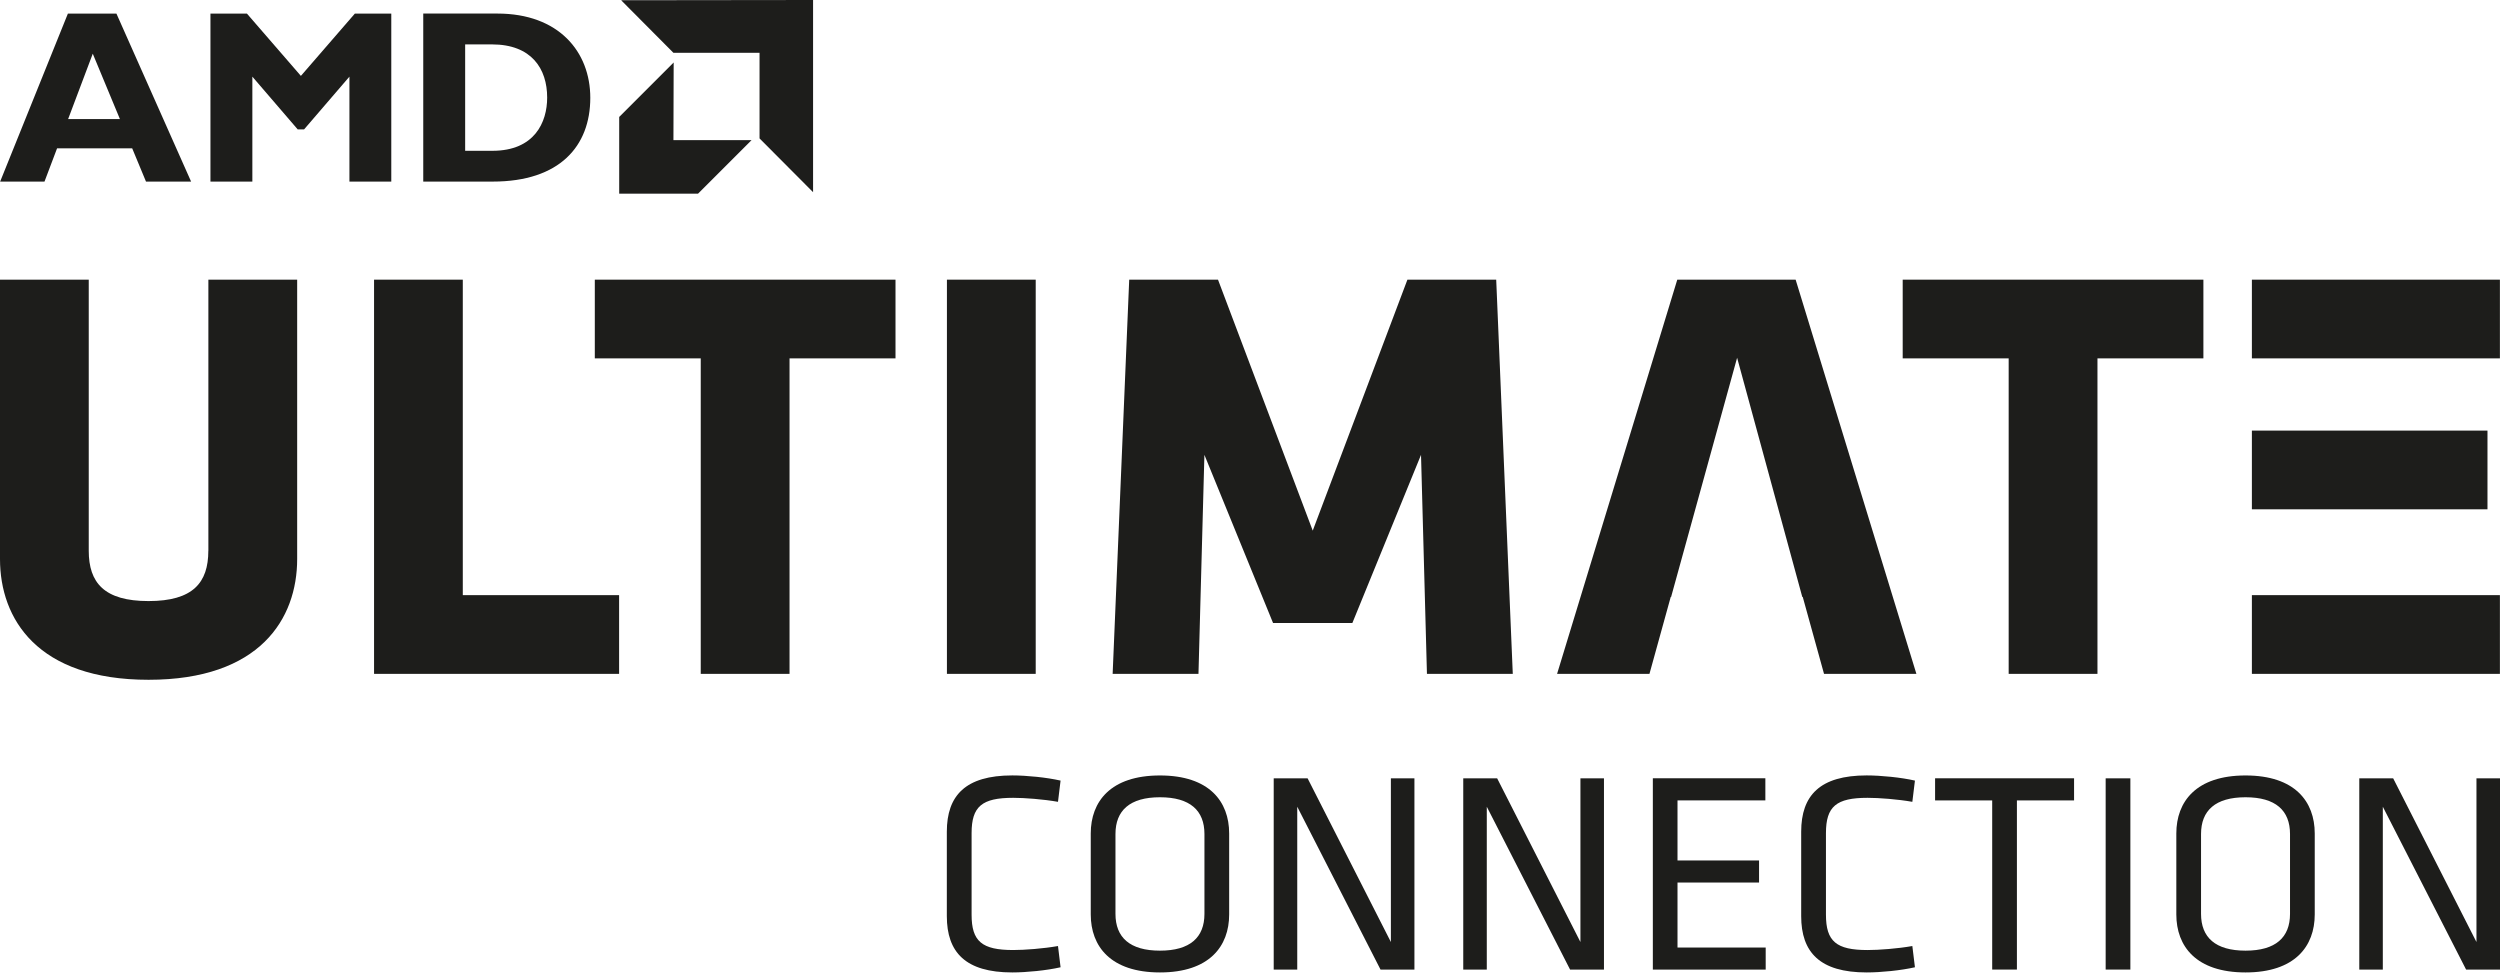
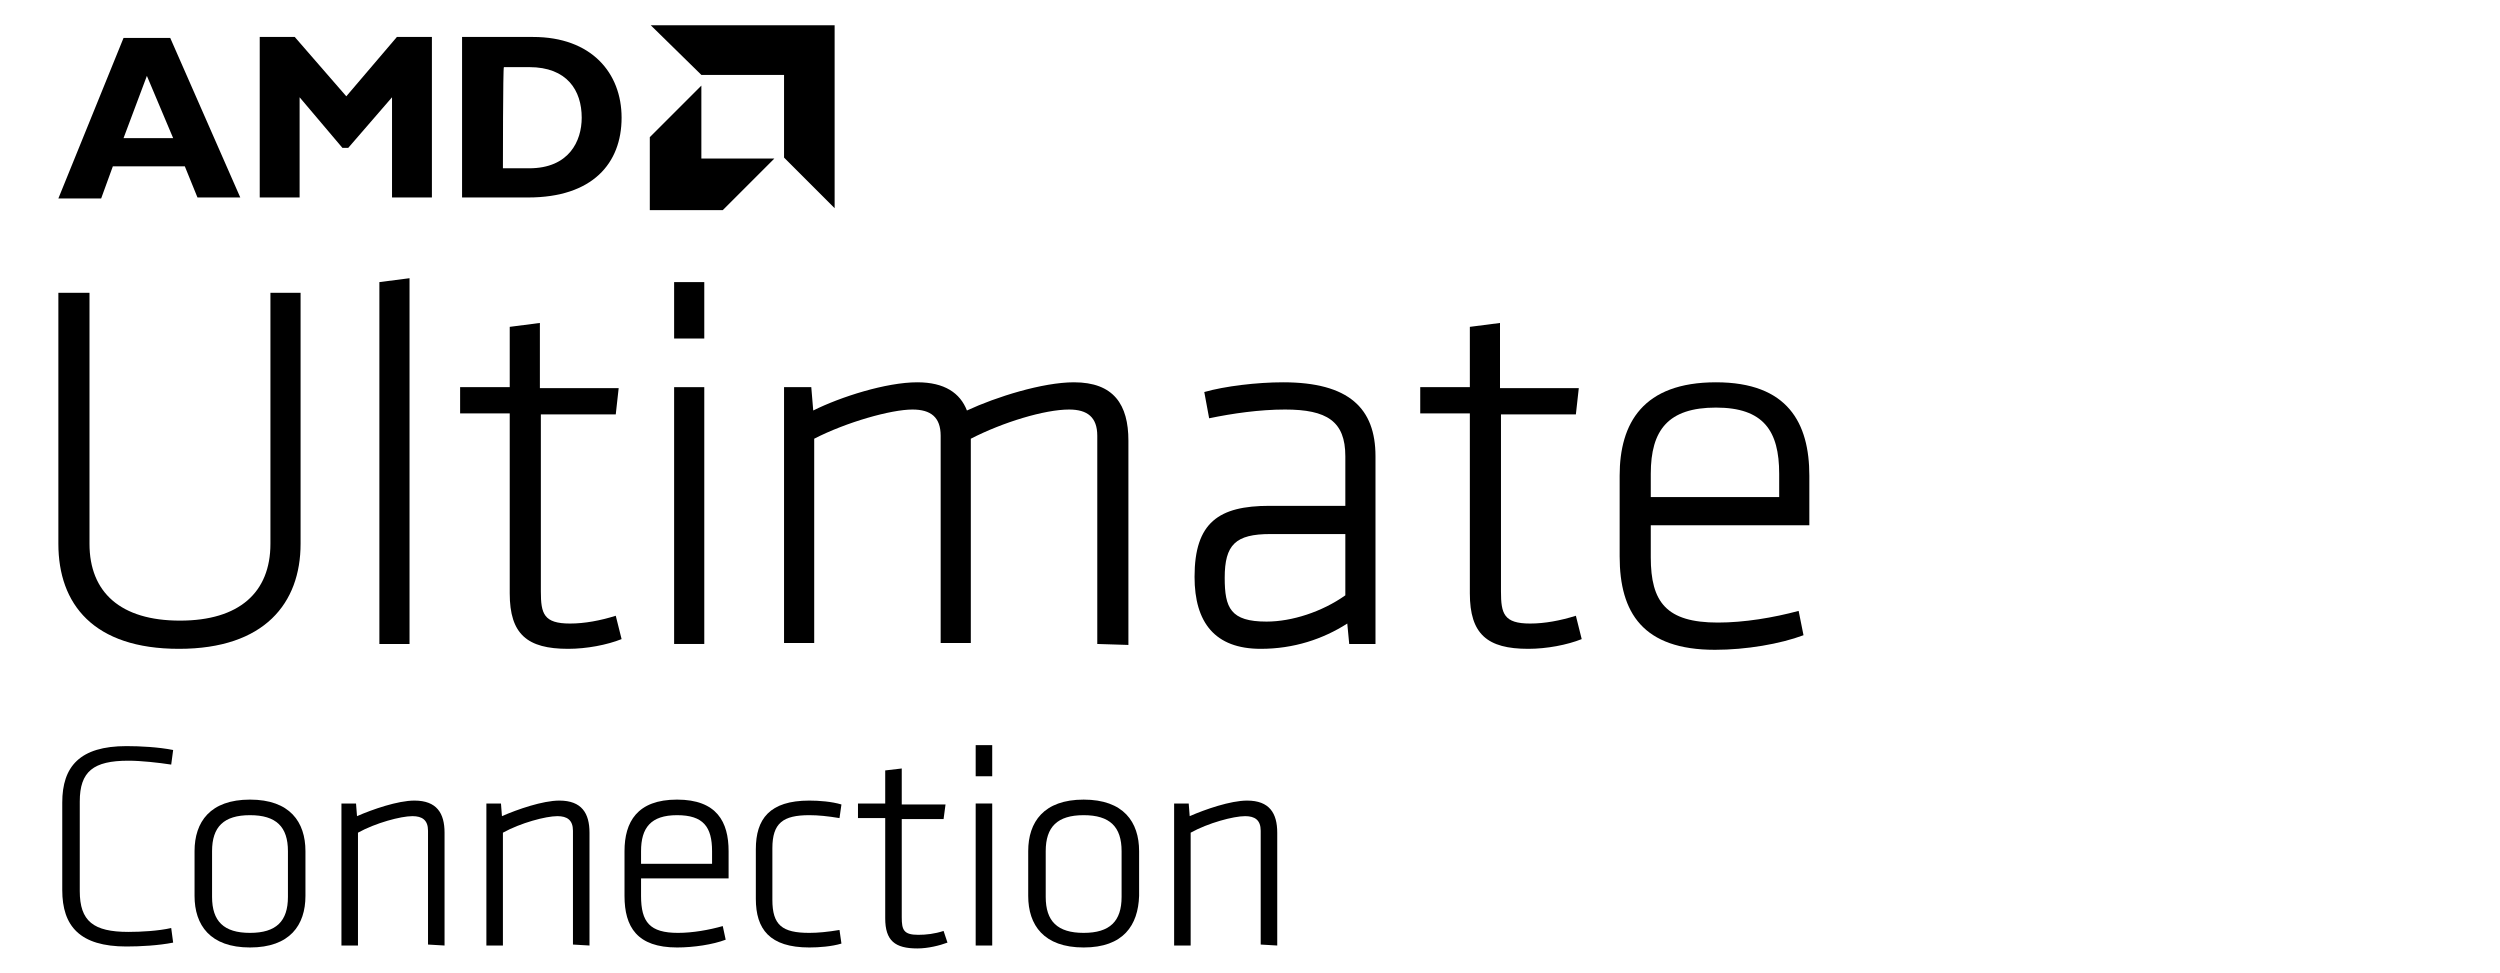
- <svg xmlns="http://www.w3.org/2000/svg" width="257" height="100" viewBox="0 0 257 100" fill="none">
-   <path d="M5.866 15.25H13.59L15.008 18.667H19.645L11.969 1.399H6.979L0.015 18.667H4.574L5.866 15.25ZM9.539 5.527L12.327 12.24H7.003L9.534 5.527H9.539Z" fill="#1D1D1B" />
-   <path d="M40.224 18.667V1.399H36.478L30.931 7.802L25.385 1.399H21.634V18.667H25.942V7.879L30.602 13.3H31.261L35.921 7.879V18.667H40.224Z" fill="#1D1D1B" />
-   <path d="M60.682 10.057C60.682 5.319 57.439 1.394 51.133 1.394H43.51V18.667H50.654C57.541 18.667 60.682 15.018 60.682 10.057ZM47.818 15.502V4.564H50.576C54.651 4.564 56.249 7.071 56.249 10.033C56.249 12.564 54.956 15.502 50.625 15.502H47.813H47.818Z" fill="#1D1D1B" />
-   <path d="M78.081 5.43V14.229L83.584 19.756V0L63.852 0.024L69.229 5.43H78.081Z" fill="#1D1D1B" />
-   <path d="M77.263 14.403H69.229L69.253 6.422L63.654 12.022V19.906H71.76L77.263 14.403Z" fill="#1D1D1B" />
-   <path d="M21.416 56.617C21.416 59.903 19.834 61.79 15.27 61.79C10.706 61.79 9.123 59.903 9.123 56.617V28.749H0V57.468C0 63.615 3.833 69.882 15.274 69.882C26.716 69.882 30.549 63.615 30.549 57.468V28.749H21.421V56.617H21.416Z" fill="#1D1D1B" />
-   <path d="M47.575 28.749H38.453V69.273H63.644V61.181H47.575V28.749Z" fill="#1D1D1B" />
-   <path d="M61.146 36.841H72.036V69.273H81.164V36.841H92.058V28.749H61.146V36.841Z" fill="#1D1D1B" />
-   <path d="M106.471 28.749H97.344V69.273H106.471V28.749Z" fill="#1D1D1B" />
-   <path d="M146.69 69.273H155.514L153.81 28.749H144.682L134.949 54.55L125.211 28.749H116.083L114.38 69.273H123.203L123.813 46.758L130.869 64.041H139.024L146.081 46.758L146.69 69.273Z" fill="#1D1D1B" />
-   <path d="M172.424 28.749L160.068 69.273H169.564L171.751 61.364H171.79L178.575 36.778L185.274 61.364H185.322L187.51 69.273H197.005L184.591 28.749H172.424Z" fill="#1D1D1B" />
-   <path d="M226.509 28.749H195.597V36.841H206.491V69.273H215.619V36.841H226.509V28.749Z" fill="#1D1D1B" />
-   <path d="M255.713 44.265H231.494V52.357H255.713V44.265Z" fill="#1D1D1B" />
-   <path d="M256.99 61.18H231.494V69.273H256.99V61.18Z" fill="#1D1D1B" />
-   <path d="M256.99 28.749H231.494V36.841H256.99V28.749Z" fill="#1D1D1B" />
-   <path d="M99.88 94.034C99.88 96.778 100.944 97.663 104.158 97.663C105.339 97.663 107.256 97.518 108.761 97.252L109.027 99.435C107.609 99.759 105.542 99.967 104.066 99.967C99.255 99.967 97.334 97.901 97.334 94.179V85.501C97.334 81.779 99.251 79.713 104.066 79.713C105.542 79.713 107.609 79.921 109.027 80.245L108.761 82.428C107.256 82.162 105.334 82.016 104.158 82.016C100.94 82.016 99.88 82.902 99.88 85.646V94.034Z" fill="#1D1D1B" />
-   <path d="M126.358 94.005C126.358 97.281 124.321 99.967 119.244 99.967C114.167 99.967 112.129 97.281 112.129 94.005V85.68C112.129 82.403 114.167 79.717 119.244 79.717C124.321 79.717 126.358 82.403 126.358 85.68V94.005ZM114.67 93.947C114.67 96.367 116.146 97.727 119.244 97.727C122.341 97.727 123.817 96.367 123.817 93.947V85.738C123.817 83.318 122.341 81.958 119.244 81.958C116.146 81.958 114.67 83.318 114.67 85.738V93.947Z" fill="#1D1D1B" />
-   <path d="M133.357 82.931V99.672H130.937V80.013H134.422L142.983 96.841V80.013H145.403V99.672H141.918L133.357 82.931Z" fill="#1D1D1B" />
-   <path d="M152.842 82.931V99.672H150.422V80.013H153.907L162.468 96.841V80.013H164.888V99.672H161.404L152.842 82.931Z" fill="#1D1D1B" />
-   <path d="M169.907 80.008H181.479V82.283H172.448V88.454H180.831V90.728H172.448V97.403H181.513V99.677H169.912V80.018L169.907 80.008Z" fill="#1D1D1B" />
-   <path d="M187.708 94.034C187.708 96.778 188.773 97.664 191.986 97.664C193.167 97.664 195.084 97.519 196.589 97.252L196.855 99.435C195.437 99.759 193.371 99.967 191.895 99.967C187.084 99.967 185.162 97.901 185.162 94.179V85.501C185.162 81.779 187.079 79.713 191.895 79.713C193.371 79.713 195.437 79.921 196.855 80.245L196.589 82.428C195.084 82.162 193.163 82.016 191.986 82.016C188.768 82.016 187.708 82.902 187.708 85.646V94.034Z" fill="#1D1D1B" />
-   <path d="M204.802 82.283H198.927V80.008H213.214V82.283H207.338V99.672H204.798V82.283H204.802Z" fill="#1D1D1B" />
-   <path d="M219.002 99.672H216.462V80.013H219.002V99.672Z" fill="#1D1D1B" />
-   <path d="M237.955 94.005C237.955 97.281 235.918 99.967 230.841 99.967C225.764 99.967 223.726 97.281 223.726 94.005V85.68C223.726 82.403 225.764 79.717 230.841 79.717C235.918 79.717 237.955 82.403 237.955 85.68V94.005ZM226.267 93.947C226.267 96.367 227.743 97.727 230.841 97.727C233.938 97.727 235.414 96.367 235.414 93.947V85.738C235.414 83.318 233.938 81.958 230.841 81.958C227.743 81.958 226.267 83.318 226.267 85.738V93.947Z" fill="#1D1D1B" />
-   <path d="M244.954 82.931V99.672H242.534V80.013H246.018L254.58 96.841V80.013H257V99.672H253.515L244.954 82.931Z" fill="#1D1D1B" />
+ <svg xmlns="http://www.w3.org/2000/svg" version="1.1" id="Layer_1" x="0px" y="0px" viewBox="0 0 257 100" style="enable-background:new 0 0 257 100;" xml:space="preserve">
+   <g>
+     <g id="XMLID_00000161608536936360453330000005003294181282473371_">
+       <g id="XMLID_00000070820031053454223340000012103434834628075429_">
+         <g id="XMLID_00000163756217580635379220000011444551888538131645_">
+           <path d="M24.7,20.3h-4.4L19,17.1h-7.4l-1.2,3.3H6l6.7-16.5h4.8L24.7,20.3z M15.1,7.8l-2.4,6.4h5.1L15.1,7.8z" />
+         </g>
+         <g id="XMLID_00000042009768494888298230000002748598299501772177_">
+           <path d="M40.8,3.8h3.6v16.5h-4.1V10l-4.5,5.2h-0.6L30.8,10v10.3h-4.1V3.8h3.6l5.3,6.1L40.8,3.8z" />
+         </g>
+         <g id="XMLID_00000128450307460828610020000017893736046137497473_">
+           <path d="M54.8,3.8c6,0,9.1,3.7,9.1,8.3c0,4.7-3,8.2-9.6,8.2h-6.8V3.8H54.8z M51.7,17.3h2.7c4.1,0,5.4-2.8,5.4-5.2      c0-2.8-1.5-5.2-5.4-5.2h-2.6C51.7,6.9,51.7,17.3,51.7,17.3z" />
+         </g>
+       </g>
+       <g id="XMLID_00000100354400843102240650000017435829868468000917_">
+         <g id="XMLID_00000075884476297877350260000002457912241069257662_">
+           <polygon points="80.6,7.7 72.1,7.7 66.9,2.6 85.8,2.6 85.8,21.4 80.6,16.2     " />
+         </g>
+         <g id="XMLID_00000106854721467602426870000006493158826163247773_">
+           <polygon points="72.1,16.3 72.1,8.8 66.8,14.1 66.8,21.6 74.3,21.6 79.6,16.3     " />
+         </g>
+       </g>
+     </g>
+     <g>
+       <g>
+         <path d="M30.9,30.1v25.8c0,6.1-3.7,10.8-12.5,10.8S6,62.1,6,55.9V30.1h3.2v25.8c0,5,3.2,7.9,9.3,7.9s9.3-2.9,9.3-7.9V30.1H30.9z" />
+         <path d="M39,66.2V29l3.1-0.4v37.6L39,66.2L39,66.2z" />
+         <path d="M63.9,65.7c-1.5,0.6-3.6,1-5.5,1c-4.2,0-6-1.5-6-5.7V42.5h-5.1v-2.7h5.1v-6.2l3.1-0.4v6.7h8.1l-0.3,2.7h-7.7v18.2     c0,2.3,0.3,3.3,3,3.3c1.5,0,3.1-0.3,4.7-0.8L63.9,65.7z" />
+         <path d="M69.3,34.8V29h3.1v5.8H69.3z M69.3,66.2V39.8h3.1v26.4H69.3z" />
+         <path d="M112.8,66.2V44.8c0-1.9-1-2.7-2.9-2.7c-2.5,0-6.8,1.3-10.1,3v21h-3.1V44.8c0-1.9-1-2.7-2.9-2.7c-2.2,0-6.8,1.3-10.1,3v21     h-3.1V39.8h2.8l0.2,2.4c2.8-1.4,7.5-2.9,10.7-2.9c2.8,0,4.4,1.1,5.1,2.9c3-1.4,7.8-2.9,11-2.9c4.1,0,5.6,2.3,5.6,6v21L112.8,66.2     L112.8,66.2z" />
+         <path d="M141.4,66.2h-2.7l-0.2-2.1c-2.5,1.6-5.5,2.6-8.9,2.6c-4.7,0-6.8-2.7-6.8-7.4c0-5.6,2.5-7.3,7.7-7.3h7.8v-5.1     c0-3.6-1.9-4.8-6.2-4.8c-2.6,0-5.4,0.4-7.8,0.9l-0.5-2.7c2.1-0.6,5.4-1,8.1-1c6.8,0,9.5,2.7,9.5,7.6L141.4,66.2L141.4,66.2z      M138.3,54.9h-7.7c-3.6,0-4.7,1.1-4.7,4.5c0,3.1,0.6,4.5,4.3,4.5c2.6,0,5.7-1,8.1-2.7V54.9z" />
+         <path d="M162.6,65.7c-1.5,0.6-3.6,1-5.5,1c-4.2,0-6-1.5-6-5.7V42.5H146v-2.7h5.1v-6.2l3.1-0.4v6.7h8.1l-0.3,2.7h-7.7v18.2     c0,2.3,0.3,3.3,3,3.3c1.5,0,3.1-0.3,4.7-0.8L162.6,65.7z" />
+         <path d="M176.6,64c2.7,0,5.7-0.5,8.3-1.2l0.5,2.5c-2.4,0.9-5.9,1.5-9.1,1.5c-7.4,0-9.8-3.8-9.8-9.6v-8.3c0-5.4,2.4-9.6,9.9-9.6     c7.4,0,9.6,4.2,9.6,9.6v5.1h-16.3v3.3C169.7,61.9,171.3,64,176.6,64z M169.7,51.1h13.2v-2.4c0-4.4-1.6-6.8-6.5-6.8     c-4.9,0-6.7,2.3-6.7,6.8V51.1z" />
+       </g>
+       <g>
+         <path d="M8.2,91.6c0,3.1,1.4,4.2,5,4.2c1.3,0,3.1-0.1,4.4-0.4l0.2,1.5c-1.5,0.3-3.4,0.4-4.8,0.4c-4.8,0-6.6-2.1-6.6-5.8v-9     c0-3.7,1.8-5.8,6.6-5.8c1.4,0,3.3,0.1,4.8,0.4l-0.2,1.5c-1.3-0.2-3.1-0.4-4.4-0.4c-3.6,0-5,1.1-5,4.2C8.2,82.7,8.2,91.6,8.2,91.6     z" />
+         <path d="M25.7,97.4c-4.1,0-5.7-2.3-5.7-5.3v-4.6c0-3,1.6-5.3,5.7-5.3c4.1,0,5.7,2.3,5.7,5.3v4.6C31.4,95.1,29.8,97.4,25.7,97.4z      M29.6,87.5c0-2.5-1.2-3.7-3.9-3.7s-3.9,1.2-3.9,3.7v4.7c0,2.5,1.2,3.7,3.9,3.7s3.9-1.2,3.9-3.7V87.5z" />
+         <path d="M44,97.1V85.4c0-1.1-0.6-1.5-1.6-1.5c-1.2,0-3.8,0.7-5.6,1.7v11.6h-1.7V82.6h1.5l0.1,1.3c1.6-0.7,4.2-1.6,5.9-1.6     c2.3,0,3.1,1.3,3.1,3.3v11.6L44,97.1L44,97.1z" />
+         <path d="M58.9,97.1V85.4c0-1.1-0.6-1.5-1.6-1.5c-1.2,0-3.8,0.7-5.6,1.7v11.6H50V82.6h1.5l0.1,1.3c1.6-0.7,4.2-1.6,5.9-1.6     c2.3,0,3.1,1.3,3.1,3.3v11.6L58.9,97.1L58.9,97.1z" />
+         <path d="M69.7,95.9c1.5,0,3.2-0.3,4.6-0.7l0.3,1.4c-1.3,0.5-3.3,0.8-5,0.8c-4.1,0-5.4-2.1-5.4-5.3v-4.6c0-3,1.3-5.3,5.4-5.3     c4.1,0,5.3,2.3,5.3,5.3v2.8h-9v1.8C65.9,94.8,66.8,95.9,69.7,95.9z M65.9,88.8h7.3v-1.3c0-2.5-0.9-3.7-3.6-3.7s-3.7,1.3-3.7,3.7     V88.8z" />
+         <path d="M79.4,92.5c0,2.6,1,3.4,3.8,3.4c0.9,0,1.9-0.1,3.1-0.3l0.2,1.4c-1,0.3-2.3,0.4-3.3,0.4c-4.1,0-5.5-1.9-5.5-5v-5.1     c0-3.1,1.4-5,5.5-5c1,0,2.3,0.1,3.3,0.4l-0.2,1.4c-1.2-0.2-2.2-0.3-3.1-0.3c-2.7,0-3.8,0.8-3.8,3.4V92.5z" />
+         <path d="M97.4,96.9c-0.8,0.3-2,0.6-3.1,0.6c-2.3,0-3.3-0.8-3.3-3.1V84.1h-2.8v-1.5H91v-3.4l1.7-0.2v3.7h4.5l-0.2,1.5h-4.3v10.1     c0,1.3,0.2,1.8,1.7,1.8c0.8,0,1.7-0.1,2.6-0.4L97.4,96.9z" />
+         <path d="M100.3,79.8v-3.2h1.7v3.2H100.3z M100.3,97.1V82.6h1.7v14.6H100.3z" />
+         <path d="M111.4,97.4c-4.1,0-5.7-2.3-5.7-5.3v-4.6c0-3,1.6-5.3,5.7-5.3c4.1,0,5.7,2.3,5.7,5.3v4.6C117,95.1,115.5,97.4,111.4,97.4     z M115.3,87.5c0-2.5-1.2-3.7-3.9-3.7s-3.9,1.2-3.9,3.7v4.7c0,2.5,1.2,3.7,3.9,3.7s3.9-1.2,3.9-3.7V87.5z" />
+         <path d="M129.6,97.1V85.4c0-1.1-0.6-1.5-1.6-1.5c-1.2,0-3.8,0.7-5.6,1.7v11.6h-1.7V82.6h1.5l0.1,1.3c1.6-0.7,4.2-1.6,5.9-1.6     c2.3,0,3.1,1.3,3.1,3.3v11.6L129.6,97.1L129.6,97.1z" />
+       </g>
+     </g>
+   </g>
</svg>
